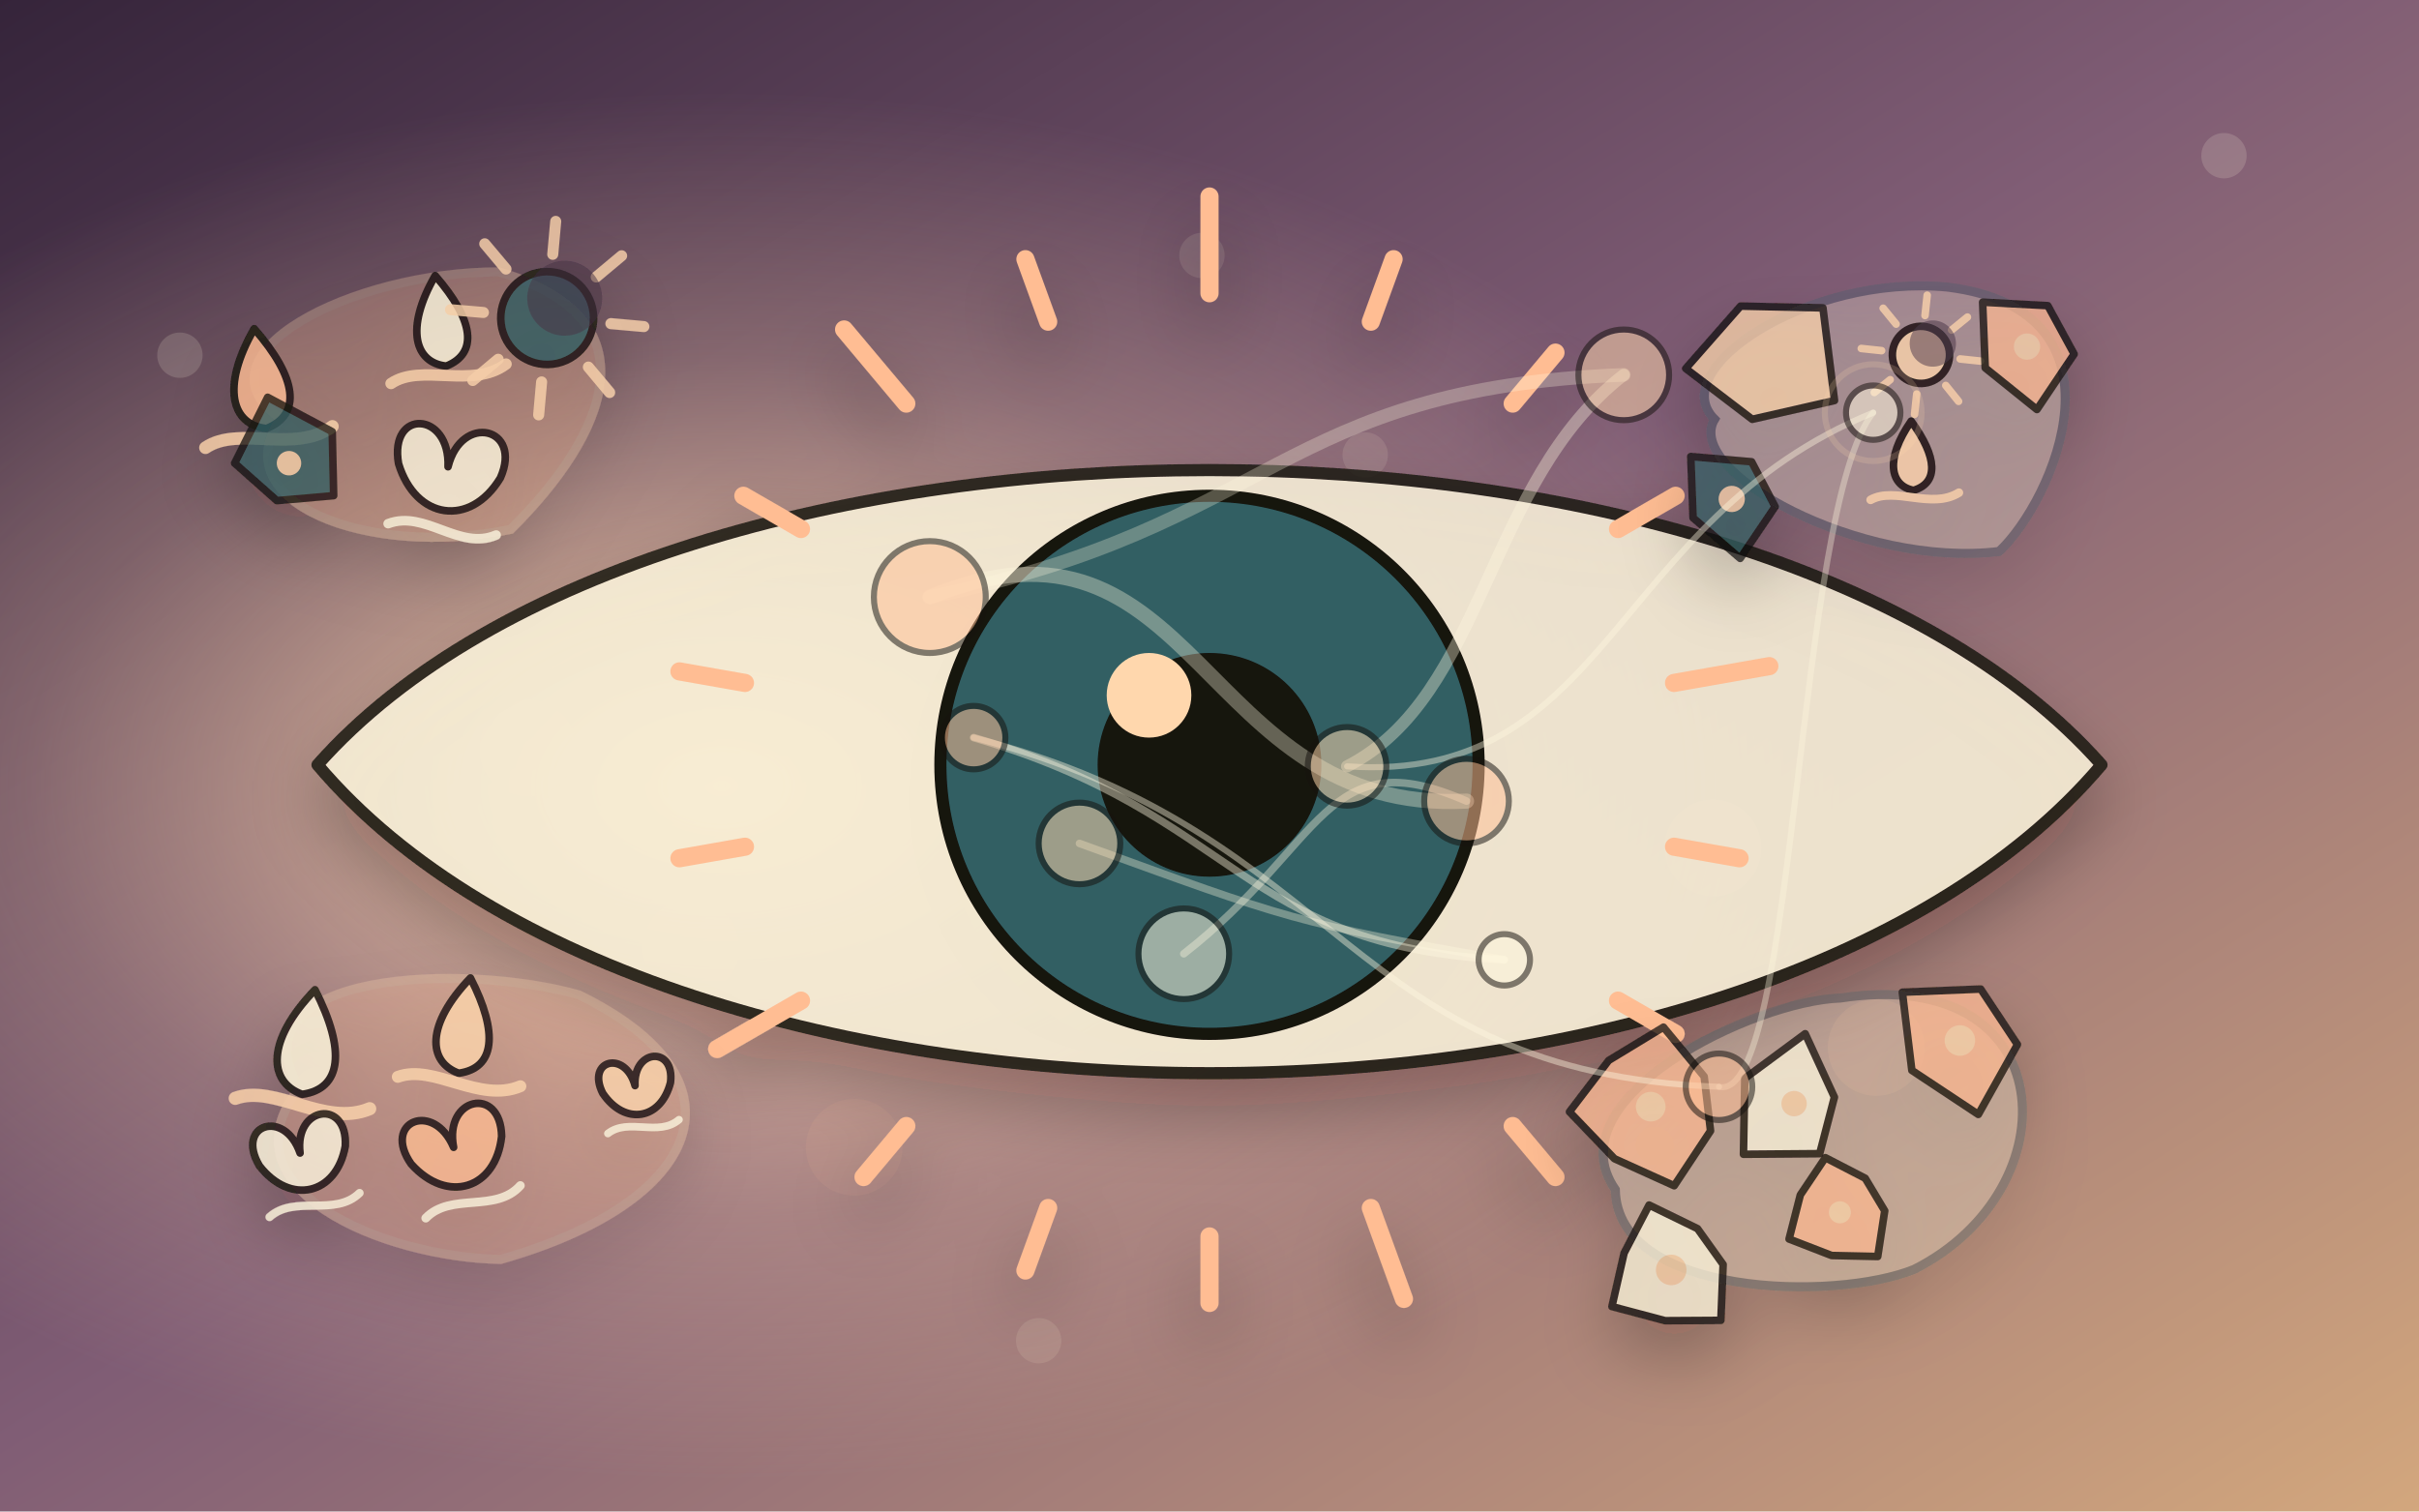
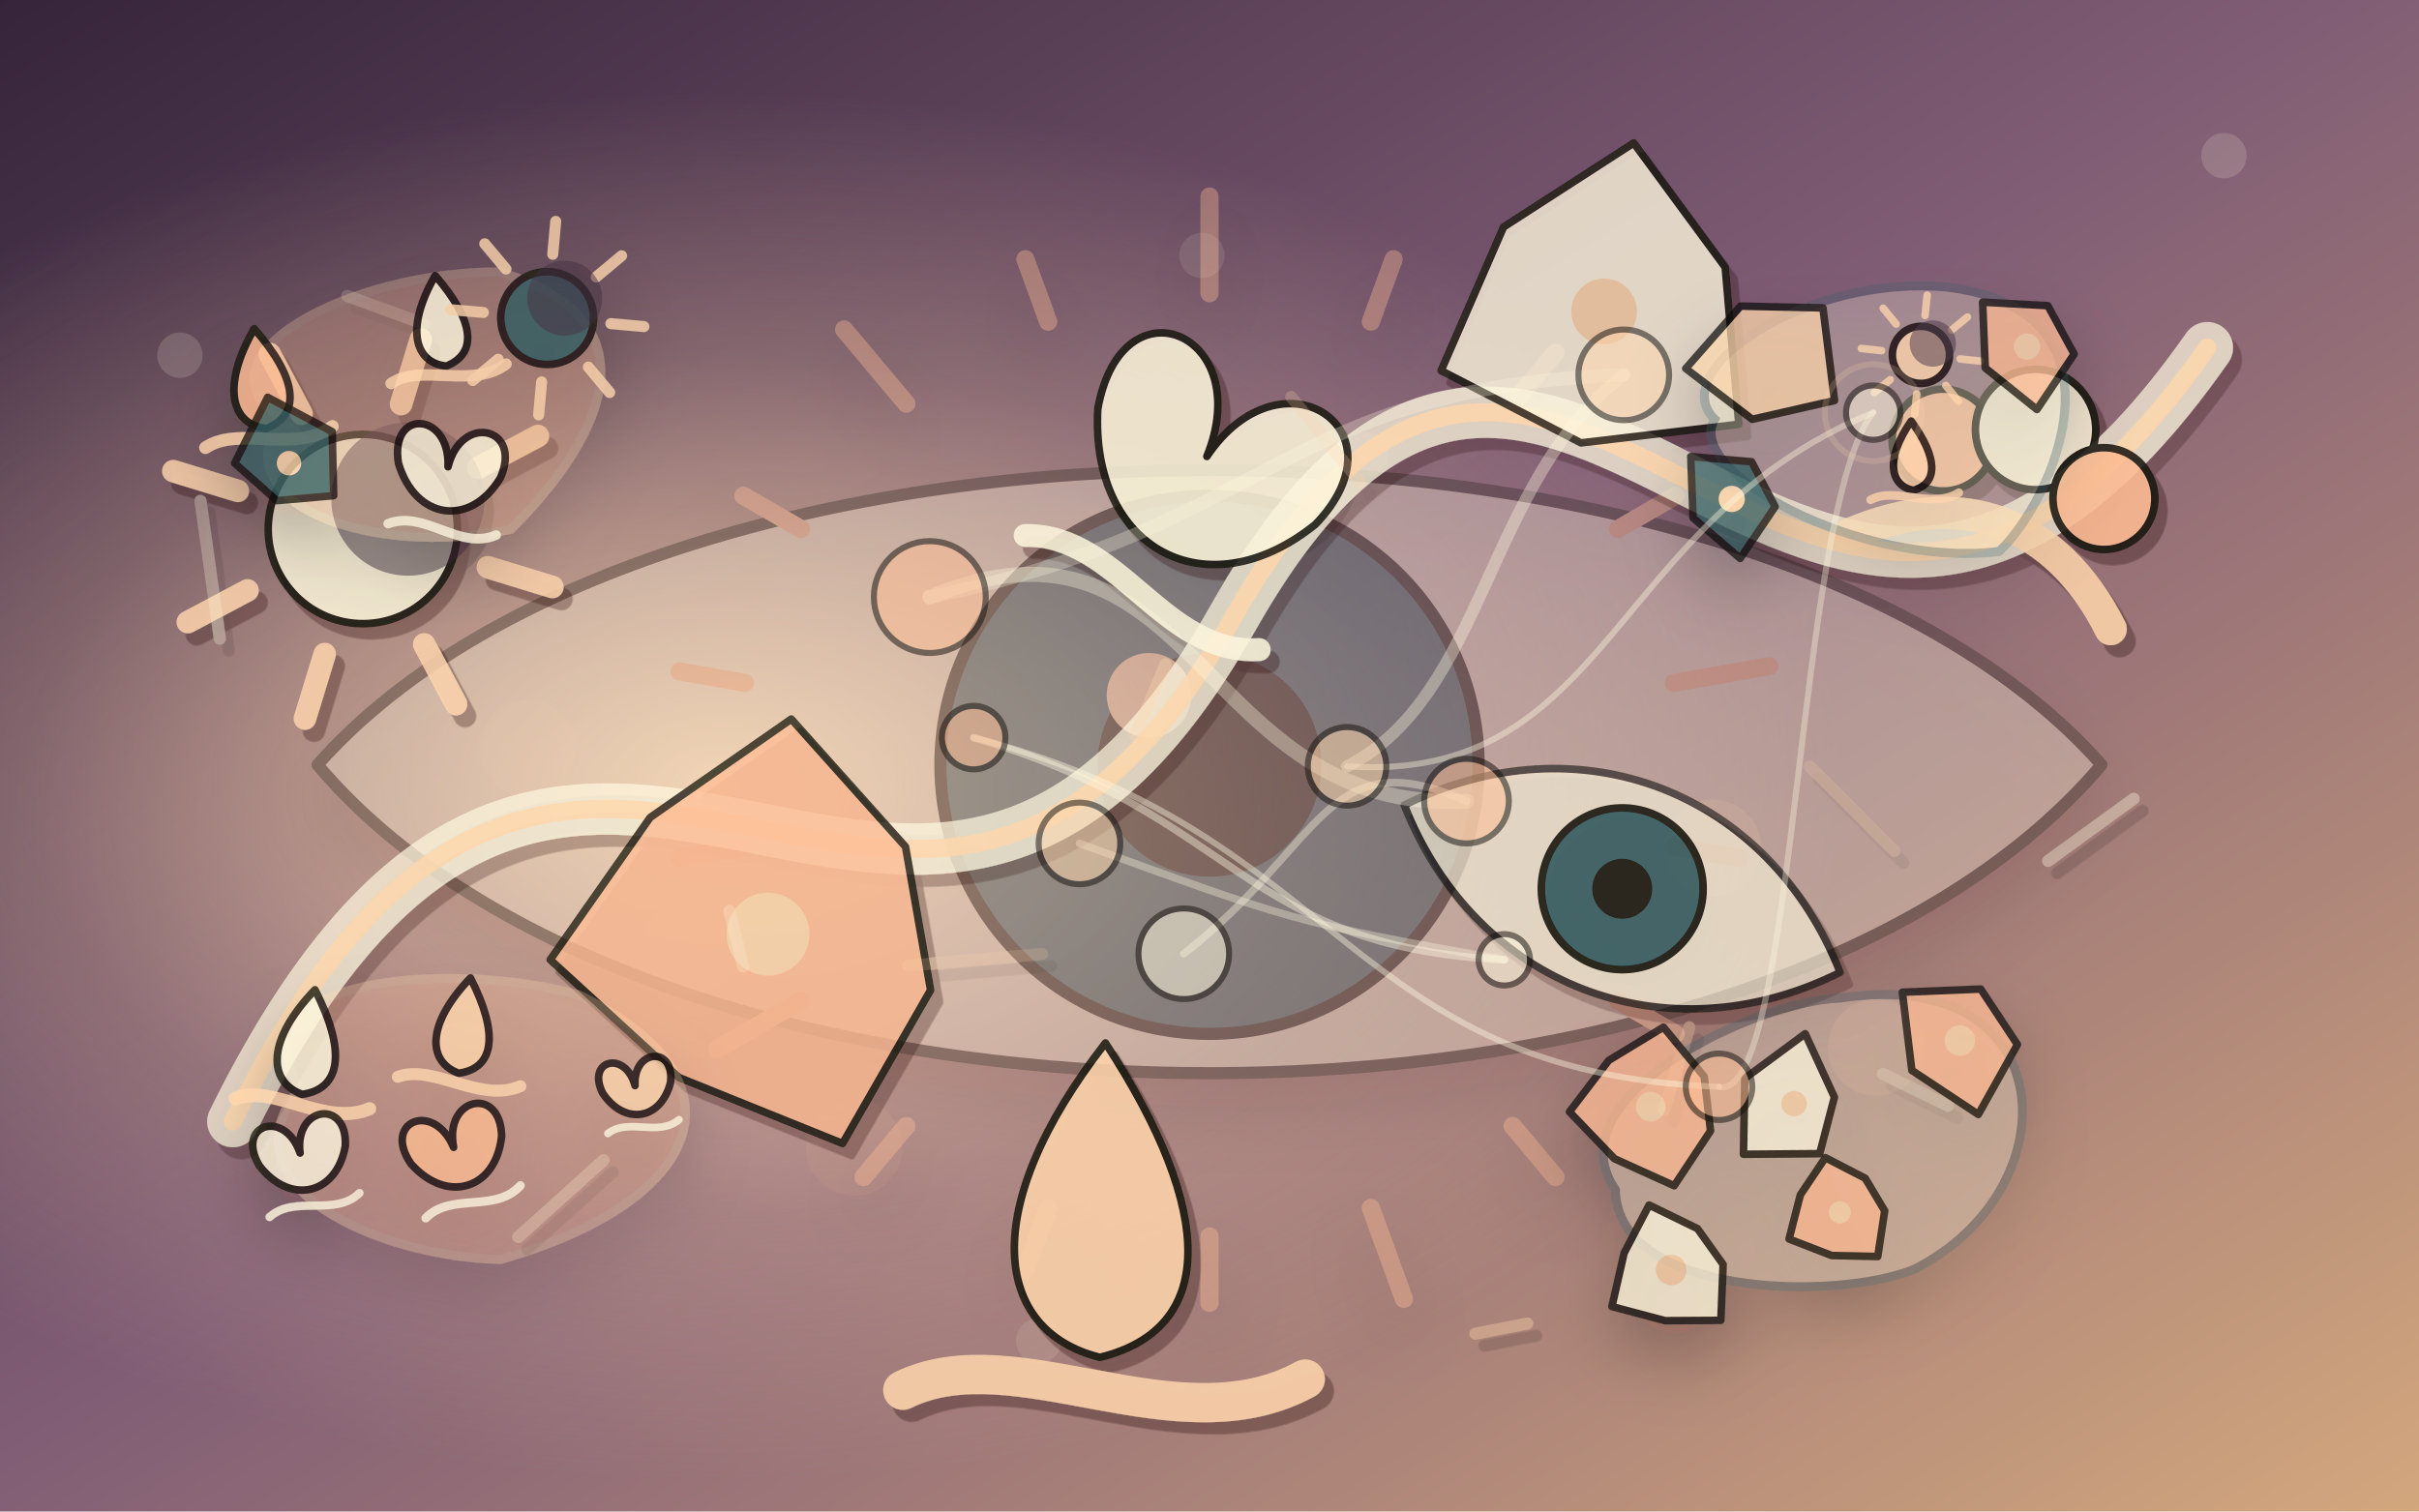
<svg xmlns="http://www.w3.org/2000/svg" width="1600" height="1000" viewBox="0 0 1600 1000" role="img" aria-labelledby="title desc">
  <defs>
    <linearGradient id="posterBg" x1="0" y1="0" x2="1" y2="1">
      <stop offset="0%" stop-color="#35243a" />
      <stop offset="48%" stop-color="#805d75" />
      <stop offset="100%" stop-color="#d3a77d" />
    </linearGradient>
    <radialGradient id="warmGlow" cx="30%" cy="52%" r="46%">
      <stop offset="0%" stop-color="#ffd7ad" stop-opacity=".88" />
      <stop offset="62%" stop-color="#ffd7ad" stop-opacity=".24" />
      <stop offset="100%" stop-color="#ffd7ad" stop-opacity="0" />
    </radialGradient>
    <filter id="posterShadow" x="-20%" y="-20%" width="140%" height="150%">
      <feDropShadow dx="0" dy="22" stdDeviation="22" flood-color="#140d08" flood-opacity=".32" />
    </filter>
    <filter id="hardInk" x="-20%" y="-20%" width="140%" height="150%">
      <feDropShadow dx="6" dy="8" stdDeviation="0" flood-color="#12100c" flood-opacity=".34" />
    </filter>
    <style>
      .ink { stroke: #16120d; stroke-width: 8; stroke-linecap: round; stroke-linejoin: round; }
      .thin { stroke: #16120d; stroke-width: 5; stroke-linecap: round; stroke-linejoin: round; }
    </style>
  </defs>
  <rect width="1600" height="1000" fill="url(#posterBg)" />
  <rect width="1600" height="1000" fill="url(#warmGlow)" />
  <circle cx="565" cy="759" r="32" fill="#ffbd93" opacity="0.08" />
  <circle cx="903" cy="301" r="15" fill="#fff8df" opacity="0.11" />
  <circle cx="1241" cy="693" r="32" fill="#ffbd93" opacity="0.13" />
  <circle cx="119" cy="235" r="15" fill="#fff8df" opacity="0.16" />
  <circle cx="457" cy="627" r="32" fill="#ffbd93" opacity="0.08" />
  <circle cx="795" cy="169" r="15" fill="#fff8df" opacity="0.11" />
  <circle cx="1133" cy="561" r="32" fill="#ffbd93" opacity="0.13" />
  <circle cx="1471" cy="103" r="15" fill="#fff8df" opacity="0.16" />
  <circle cx="349" cy="495" r="32" fill="#ffbd93" opacity="0.08" />
  <circle cx="687" cy="887" r="15" fill="#fff8df" opacity="0.11" />
-   <g filter="url(#posterShadow)">
+   <g filter="url(#posterShadow)" opacity=".36">
    <g id="poster-body-eye">
      <path d="M210 506 C440 246 1160 246 1390 506 C1160 778 440 778 210 506Z" fill="#fff8df" opacity=".82" class="ink" />
      <circle cx="800" cy="506" r="178" fill="#315f63" class="ink" />
      <circle cx="800" cy="506" r="74" fill="#16120d" />
      <circle cx="760" cy="460" r="28" fill="#ffd7ad" />
      <path d="M800 194 L800 130" stroke="#ffbd93" stroke-width="12" stroke-linecap="round" transform="rotate(0 800 506)" />
      <path d="M800 194 L800 150" stroke="#ffbd93" stroke-width="12" stroke-linecap="round" transform="rotate(20 800 506)" />
      <path d="M800 194 L800 150" stroke="#ffbd93" stroke-width="12" stroke-linecap="round" transform="rotate(40 800 506)" />
      <path d="M800 194 L800 150" stroke="#ffbd93" stroke-width="12" stroke-linecap="round" transform="rotate(60 800 506)" />
      <path d="M800 194 L800 130" stroke="#ffbd93" stroke-width="12" stroke-linecap="round" transform="rotate(80 800 506)" />
      <path d="M800 194 L800 150" stroke="#ffbd93" stroke-width="12" stroke-linecap="round" transform="rotate(100 800 506)" />
      <path d="M800 194 L800 150" stroke="#ffbd93" stroke-width="12" stroke-linecap="round" transform="rotate(120 800 506)" />
      <path d="M800 194 L800 150" stroke="#ffbd93" stroke-width="12" stroke-linecap="round" transform="rotate(140 800 506)" />
      <path d="M800 194 L800 130" stroke="#ffbd93" stroke-width="12" stroke-linecap="round" transform="rotate(160 800 506)" />
      <path d="M800 194 L800 150" stroke="#ffbd93" stroke-width="12" stroke-linecap="round" transform="rotate(180 800 506)" />
      <path d="M800 194 L800 150" stroke="#ffbd93" stroke-width="12" stroke-linecap="round" transform="rotate(200 800 506)" />
      <path d="M800 194 L800 150" stroke="#ffbd93" stroke-width="12" stroke-linecap="round" transform="rotate(220 800 506)" />
      <path d="M800 194 L800 130" stroke="#ffbd93" stroke-width="12" stroke-linecap="round" transform="rotate(240 800 506)" />
      <path d="M800 194 L800 150" stroke="#ffbd93" stroke-width="12" stroke-linecap="round" transform="rotate(260 800 506)" />
      <path d="M800 194 L800 150" stroke="#ffbd93" stroke-width="12" stroke-linecap="round" transform="rotate(280 800 506)" />
      <path d="M800 194 L800 150" stroke="#ffbd93" stroke-width="12" stroke-linecap="round" transform="rotate(300 800 506)" />
      <path d="M800 194 L800 130" stroke="#ffbd93" stroke-width="12" stroke-linecap="round" transform="rotate(320 800 506)" />
      <path d="M800 194 L800 150" stroke="#ffbd93" stroke-width="12" stroke-linecap="round" transform="rotate(340 800 506)" />
    </g>
  </g>
+   <g id="pair-signature-mural" filter="url(#hardInk)">
+     <g opacity=".98">
+       <path d="M154 742 C380 284 602 788 816 408 C1032 28 1194 610 1460 230" fill="none" stroke="#fff8df" stroke-width="34" stroke-linecap="round" opacity=".72" />
+       <path d="M154 742 C380 284 602 788 816 408 C1032 28 1194 610 1460 230" fill="none" stroke="#ffd7ad" stroke-width="12" stroke-linecap="round" opacity=".86" />
+       <g transform="rotate(8.0 240.0 350.0)">
+         <g opacity=".84">
+           <path d="M325.4 363.5 L369.5 370.5" stroke="#ffd7ad" stroke-width="14.9" stroke-linecap="round" />
+           <path d="M290.8 419.9 L317.1 456.1" stroke="#ffd7ad" stroke-width="14.9" stroke-linecap="round" />
+           <path d="M226.5 435.4 L219.5 479.5" stroke="#ffd7ad" stroke-width="14.9" stroke-linecap="round" />
+           <path d="M170.1 400.8 L133.9 427.1" stroke="#ffd7ad" stroke-width="14.9" stroke-linecap="round" />
+           <path d="M154.6 336.5 L110.5 329.5" stroke="#ffd7ad" stroke-width="14.9" stroke-linecap="round" />
+           <path d="M189.2 280.1 L162.9 243.9" stroke="#ffd7ad" stroke-width="14.9" stroke-linecap="round" />
+           <path d="M253.5 264.6 L260.5 220.5" stroke="#ffd7ad" stroke-width="14.9" stroke-linecap="round" />
+           <path d="M309.9 299.2 L346.1 272.9" stroke="#ffd7ad" stroke-width="14.9" stroke-linecap="round" />
+           <circle cx="240.0" cy="350.0" r="62.6" fill="#fff8df" class="thin" />
+           <circle cx="266.8" cy="326.2" r="50.7" fill="#35243a" opacity=".5" />
+         </g>
+       </g>
+       <g transform="rotate(6.0 508.0 618.0)">
+         <g opacity=".78">
+           <polygon points="618.8,643.6 571.5,750.6 459.3,718.5 366.5,649.9 422.4,549.4 508.4,474.9 592.4,551.0" fill="#ffbd93" class="thin" />
+           <circle cx="508.0" cy="618.0" r="27.4" fill="#ffd7ad" />
+         </g>
+       </g>
+       <g transform="rotate(21.0 791.0 322.0)">
+         <g transform="rotate(7 791.0 322.0)" opacity=".84">
+           <path d="M709.5 306.9 C682.3 222.3 778.9 213.3 788.0 300.9 C797.0 213.3 896.7 222.3 872.5 306.9 C836.3 391.5 748.7 391.5 709.5 306.9Z" fill="#fff8df" class="thin" />
+           <path d="M706.4 403.5 C760.8 373.3 824.2 430.7 878.6 397.5" fill="none" stroke="#fff8df" stroke-width="15.1" stroke-linecap="round" />
+         </g>
+       </g>
+       <g transform="rotate(21.0 1073.0 588.0)">
+         <g opacity=".84">
+           <path d="M918.6 588.0 C1005.7 493.0 1140.3 493.0 1227.4 588.0 C1140.3 683.0 1005.7 683.0 918.6 588.0Z" fill="#fff8df" opacity=".74" class="thin" />
+           <circle cx="1073.0" cy="588.0" r="53.5" fill="#315f63" class="thin" />
+           <circle cx="1073.0" cy="588.0" r="19.8" fill="#16120d" />
+         </g>
+       </g>
+       <g transform="rotate(20.0 1337.0 310.0)">
+         <g opacity=".86">
+           <path d="M1245.2 389.6 C1303.3 334.5 1370.7 334.5 1428.8 389.6" fill="none" stroke="#ffd7ad" stroke-width="21.4" stroke-linecap="round" />
+           <circle cx="1281.9" cy="310.0" r="33.7" fill="#ffbd93" class="thin" />
+           <circle cx="1337.0" cy="282.5" r="39.8" fill="#fff8df" class="thin" />
+           <circle cx="1395.1" cy="310.0" r="33.7" fill="#ffbd93" class="thin" />
+         </g>
+       </g>
+       <g transform="rotate(1.0 729.0 814.0)">
+         <g opacity=".86">
+           <path d="M729.0 690.0 C645.0 802.0 659.0 882.0 729.0 898.0 C805.0 878.0 805.0 802.0 729.0 690.0Z" fill="#ffd7ad" class="thin" />
+           <path d="M599.0 922.0 C673.0 884.0 781.0 958.0 865.0 910.0" fill="none" stroke="#ffd7ad" stroke-width="26.0" stroke-linecap="round" />
+         </g>
+       </g>
+       <g transform="rotate(0.0 1061.0 206.0)">
+         <g opacity=".78">
+           <polygon points="1150.1,280.7 1045.7,293.0 953.2,245.2 994.5,150.2 1080.6,94.6 1141.1,176.8" fill="#fff8df" class="thin" />
+           <circle cx="1061.0" cy="206.0" r="21.7" fill="#ffd7ad" />
+         </g>
+       </g>
+       <path d="M1185.5 535.0 L1264.5 535.0" stroke="#ffd7ad" stroke-width="8" stroke-linecap="round" opacity="0.18" transform="rotate(45 1225.0 535.0)" />
+       <path d="M468.0 621.0 L506.0 621.0" stroke="#fff8df" stroke-width="8" stroke-linecap="round" opacity="0.23" transform="rotate(76 487.0 621.0)" />
+       <path d="M1080.5 707.0 L1137.5 707.0" stroke="#ffd7ad" stroke-width="8" stroke-linecap="round" opacity="0.28" transform="rotate(107 1109.0 707.0)" />
+       <path d="M333.0 793.0 L409.0 793.0" stroke="#fff8df" stroke-width="8" stroke-linecap="round" opacity="0.33" transform="rotate(138 371.0 793.0)" />
+       <path d="M975.5 879.0 L1010.5 879.0" stroke="#ffd7ad" stroke-width="8" stroke-linecap="round" opacity="0.38" transform="rotate(169 993.0 879.0)" />
+       <path d="M228.0 205.0 L282.0 205.0" stroke="#fff8df" stroke-width="8" stroke-linecap="round" opacity="0.18" transform="rotate(20 255.0 205.0)" />
+       <path d="M840.5 291.0 L913.5 291.0" stroke="#ffd7ad" stroke-width="8" stroke-linecap="round" opacity="0.23" transform="rotate(51 877.0 291.0)" />
+       <path d="M93.0 377.0 L185.0 377.0" stroke="#fff8df" stroke-width="8" stroke-linecap="round" opacity="0.28" transform="rotate(82 139.0 377.0)" />
+       <path d="M735.5 463.0 L786.5 463.0" stroke="#ffd7ad" stroke-width="8" stroke-linecap="round" opacity="0.33" transform="rotate(113 761.0 463.0)" />
+       <path d="M1348.0 549.0 L1418.0 549.0" stroke="#fff8df" stroke-width="8" stroke-linecap="round" opacity="0.38" transform="rotate(144 1383.0 549.0)" />
+       <path d="M600.5 635.0 L689.5 635.0" stroke="#ffd7ad" stroke-width="8" stroke-linecap="round" opacity="0.18" transform="rotate(175 645.0 635.0)" />
+       <path d="M1243.0 721.0 L1291.0 721.0" stroke="#fff8df" stroke-width="8" stroke-linecap="round" opacity="0.23" transform="rotate(26 1267.0 721.0)" />
+     </g>
+   </g>
  <g id="semantic-layer-icons" filter="url(#posterShadow)">
    <g transform="rotate(-7.0 285.0 265.0)" opacity=".92">
      <path d="M185.0 265.0 C130.0 216.0 243.0 174.0 340.0 186.0 C440.0 229.0 398.0 301.0 327.0 356.0 C230.0 364.0 140.0 314.0 185.0 265.0Z" fill="#ffbd93" opacity=".28" stroke="#ffd7ad" stroke-width="6" />
      <g opacity=".86">
        <path d="M174.8 203.6 C147.9 239.4 152.4 265.0 174.8 270.1 C199.1 263.7 199.1 239.4 174.8 203.6Z" fill="#ffbd93" class="thin" />
        <path d="M133.2 277.8 C156.9 265.6 191.4 289.3 218.3 274.0" fill="none" stroke="#ffd7ad" stroke-width="8.3" stroke-linecap="round" />
      </g>
      <g opacity=".86">
        <path d="M297.9 183.3 C273.5 215.8 277.6 239.0 297.9 243.6 C319.9 237.8 319.9 215.8 297.9 183.3Z" fill="#fff8df" class="thin" />
        <path d="M260.2 250.6 C281.7 239.5 313.0 261.0 337.3 247.1" fill="none" stroke="#ffd7ad" stroke-width="7.5" stroke-linecap="round" />
      </g>
      <g opacity=".84">
        <path d="M409.4 229.0 L430.8 233.6" stroke="#ffd7ad" stroke-width="7.3" stroke-linecap="round" />
        <path d="M391.1 255.7 L403.0 274.1" stroke="#ffd7ad" stroke-width="7.3" stroke-linecap="round" />
        <path d="M359.2 261.7 L354.6 283.1" stroke="#ffd7ad" stroke-width="7.3" stroke-linecap="round" />
        <path d="M332.5 243.3 L314.1 255.2" stroke="#ffd7ad" stroke-width="7.3" stroke-linecap="round" />
        <path d="M326.6 211.4 L305.2 206.9" stroke="#ffd7ad" stroke-width="7.3" stroke-linecap="round" />
        <path d="M344.9 184.7 L333.0 166.4" stroke="#ffd7ad" stroke-width="7.3" stroke-linecap="round" />
        <path d="M376.8 178.8 L381.4 157.4" stroke="#ffd7ad" stroke-width="7.3" stroke-linecap="round" />
        <path d="M403.5 197.2 L421.9 185.3" stroke="#ffd7ad" stroke-width="7.3" stroke-linecap="round" />
        <circle cx="368.0" cy="220.2" r="30.7" fill="#315f63" class="thin" />
        <circle cx="381.1" cy="208.6" r="24.8" fill="#35243a" opacity=".5" />
      </g>
      <g opacity=".78">
        <polygon points="213.5,319.6 175.8,318.3 151.1,290.3 178.1,249.7 217.7,277.5" fill="#315f63" class="thin" />
        <circle cx="186.8" cy="294.7" r="8.1" fill="#ffd7ad" />
      </g>
      <g transform="rotate(15 289.9 318.7)" opacity=".84">
        <path d="M255.9 312.4 C244.5 277.1 284.9 273.3 288.6 309.9 C292.4 273.3 334.0 277.1 323.9 312.4 C308.8 347.7 272.3 347.7 255.9 312.4Z" fill="#fff8df" class="thin" />
        <path d="M254.6 352.7 C277.3 340.1 303.8 364.0 326.4 350.2" fill="none" stroke="#fff8df" stroke-width="6.3" stroke-linecap="round" />
      </g>
    </g>
    <g transform="rotate(-2.0 1259.0 273.0)" opacity=".92">
      <path d="M1134.0 273.0 C1102.0 239.0 1199.0 179.0 1291.0 191.0 C1416.0 211.0 1356.0 335.0 1319.0 367.0 C1227.0 375.0 1112.0 307.0 1134.0 273.0Z" fill="#fff8df" opacity=".28" stroke="#315f63" stroke-width="6" />
      <g opacity=".78">
        <polygon points="1213.7,263.4 1158.9,273.9 1116.1,238.8 1153.8,198.8 1208.2,201.9" fill="#ffd7ad" class="thin" />
        <circle cx="1168.5" cy="235.2" r="10.4" fill="#ffd7ad" />
      </g>
      <g opacity=".84">
        <path d="M1297.7 238.8 L1311.1 240.7" stroke="#ffd7ad" stroke-width="5.0" stroke-linecap="round" />
        <path d="M1287.6 256.0 L1295.7 266.8" stroke="#ffd7ad" stroke-width="5.0" stroke-linecap="round" />
        <path d="M1268.2 261.0 L1266.3 274.4" stroke="#ffd7ad" stroke-width="5.0" stroke-linecap="round" />
        <path d="M1251.0 250.9 L1240.2 259.0" stroke="#ffd7ad" stroke-width="5.0" stroke-linecap="round" />
        <path d="M1246.0 231.5 L1232.6 229.6" stroke="#ffd7ad" stroke-width="5.0" stroke-linecap="round" />
        <path d="M1256.2 214.3 L1248.0 203.5" stroke="#ffd7ad" stroke-width="5.0" stroke-linecap="round" />
        <path d="M1275.5 209.3 L1277.4 195.9" stroke="#ffd7ad" stroke-width="5.0" stroke-linecap="round" />
        <path d="M1292.7 219.5 L1303.5 211.3" stroke="#ffd7ad" stroke-width="5.0" stroke-linecap="round" />
        <circle cx="1271.9" cy="235.2" r="18.9" fill="#ffd7ad" class="thin" />
        <circle cx="1280.0" cy="228.0" r="15.3" fill="#35243a" opacity=".5" />
      </g>
      <g opacity=".78">
        <polygon points="1373.2,238.2 1347.3,274.0 1314.1,245.3 1313.9,201.8 1356.9,205.6" fill="#ffbd93" class="thin" />
        <circle cx="1342.2" cy="232.2" r="8.7" fill="#ffd7ad" />
      </g>
      <g opacity=".78">
        <polygon points="1172.0,332.2 1147.7,365.6 1117.5,337.7 1117.4,297.1 1157.5,302.0" fill="#315f63" class="thin" />
        <circle cx="1143.5" cy="326.1" r="8.7" fill="#ffd7ad" />
      </g>
      <g opacity=".86">
        <path d="M1263.9 278.8 C1245.4 303.5 1248.5 321.1 1263.9 324.6 C1280.6 320.2 1280.6 303.5 1263.9 278.8Z" fill="#ffd7ad" class="thin" />
        <path d="M1235.3 329.9 C1251.5 321.5 1275.3 337.8 1293.8 327.2" fill="none" stroke="#ffd7ad" stroke-width="5.7" stroke-linecap="round" />
      </g>
    </g>
    <g transform="rotate(7.0 319.0 735.0)" opacity=".92">
      <path d="M197.0 735.0 C143.0 663.0 295.0 639.0 373.0 651.0 C495.0 693.0 471.0 777.0 343.0 831.0 C265.0 839.0 153.0 807.0 197.0 735.0Z" fill="#ffbd93" opacity=".28" stroke="#ffd7ad" stroke-width="6" />
      <g opacity=".86">
        <path d="M199.4 668.9 C171.2 706.4 175.9 733.2 199.4 738.6 C224.8 731.9 224.8 706.4 199.4 668.9Z" fill="#fff8df" class="thin" />
        <path d="M155.8 746.6 C180.6 733.9 216.8 758.7 244.9 742.6" fill="none" stroke="#ffd7ad" stroke-width="8.7" stroke-linecap="round" />
      </g>
      <g opacity=".86">
        <path d="M300.5 648.6 C274.9 682.8 279.1 707.2 300.5 712.1 C323.7 706.0 323.7 682.8 300.5 648.6Z" fill="#ffd7ad" class="thin" />
        <path d="M260.8 719.4 C283.4 707.8 316.3 730.4 342.0 715.7" fill="none" stroke="#ffd7ad" stroke-width="7.9" stroke-linecap="round" />
      </g>
      <g transform="rotate(-16 419.6 711.4)" opacity=".84">
        <path d="M396.9 707.2 C389.4 683.7 416.2 681.2 418.8 705.6 C421.3 681.2 449.0 683.7 442.3 707.2 C432.2 730.8 407.8 730.8 396.9 707.2Z" fill="#ffd7ad" class="thin" />
        <path d="M396.1 734.1 C411.2 725.7 428.8 741.7 444.0 732.4" fill="none" stroke="#fff8df" stroke-width="5.0" stroke-linecap="round" />
      </g>
      <g transform="rotate(-20 206.4 784.1)" opacity=".84">
        <path d="M177.2 778.7 C167.5 748.4 202.0 745.2 205.3 776.5 C208.5 745.2 244.2 748.4 235.5 778.7 C222.6 808.9 191.2 808.9 177.2 778.7Z" fill="#fff8df" class="thin" />
        <path d="M176.1 813.2 C195.6 802.4 218.2 823.0 237.7 811.1" fill="none" stroke="#fff8df" stroke-width="5.4" stroke-linecap="round" />
      </g>
      <g transform="rotate(-24 307.5 768.1)" opacity=".84">
        <path d="M276.2 762.3 C265.7 729.8 302.8 726.3 306.3 760.0 C309.8 726.3 348.1 729.8 338.8 762.3 C324.9 794.8 291.2 794.8 276.2 762.3Z" fill="#ffbd93" class="thin" />
        <path d="M275.0 799.4 C295.9 787.8 320.2 809.8 341.1 797.1" fill="none" stroke="#fff8df" stroke-width="5.8" stroke-linecap="round" />
      </g>
    </g>
    <g transform="rotate(-14.0 1213.0 751.0)" opacity=".92">
      <path d="M1064.0 751.0 C1038.0 682.0 1183.0 652.0 1239.0 664.0 C1388.0 678.0 1358.0 824.0 1243.0 850.0 C1187.0 858.0 1048.0 820.0 1064.0 751.0Z" fill="#fff8df" opacity=".28" stroke="#315f63" stroke-width="6" />
      <g opacity=".78">
        <polygon points="1134.5,728.5 1102.4,757.9 1068.4,731.0 1047.0,693.7 1080.4,667.0 1120.9,654.4 1139.1,692.6" fill="#ffbd93" class="thin" />
        <circle cx="1100.0" cy="703.4" r="9.8" fill="#ffd7ad" />
      </g>
      <g opacity=".78">
        <polygon points="1219.4,726.7 1200.9,760.6 1151.9,748.8 1164.9,700.3 1210.8,681.3" fill="#fff8df" class="thin" />
        <circle cx="1192.5" cy="724.4" r="8.4" fill="#ffd7ad" />
      </g>
      <g opacity=".78">
        <polygon points="1345.3,722.2 1309.0,760.8 1273.4,721.9 1279.8,670.2 1330.6,680.7" fill="#ffbd93" class="thin" />
        <circle cx="1309.0" cy="710.4" r="10.1" fill="#ffd7ad" />
      </g>
      <g opacity=".78">
        <polygon points="1121.2,816.3 1110.8,851.8 1075.0,843.1 1043.1,825.5 1059.5,793.1 1083.2,766.3 1110.5,789.2" fill="#fff8df" class="thin" />
        <circle cx="1087.0" cy="811.5" r="10.1" fill="#ffd7ad" />
      </g>
      <g opacity=".78">
        <polygon points="1233.5,807.7 1221.7,835.9 1192.3,827.9 1167.6,810.5 1181.9,784.0 1203.9,764.1 1226.2,783.7" fill="#ffbd93" class="thin" />
        <circle cx="1204.5" cy="801.5" r="7.3" fill="#ffd7ad" />
      </g>
    </g>
  </g>
  <g id="root-constellation">
    <path d="M783.0 631.0 C876.5 558.0 876.5 489.0 970.0 530.0" fill="none" stroke="#fff8df" stroke-width="5" stroke-linecap="round" opacity="0.38" />
    <path d="M970.0 530.0 C792.5 539.0 792.5 322.0 615.0 395.0" fill="none" stroke="#fff8df" stroke-width="10" stroke-linecap="round" opacity="0.34" />
    <path d="M615.0 395.0 C844.5 348.0 844.5 257.0 1074.0 248.0" fill="none" stroke="#fff8df" stroke-width="9" stroke-linecap="round" opacity="0.28" />
    <path d="M1074.0 248.0 C982.5 319.0 982.5 460.0 891.0 507.0" fill="none" stroke="#fff8df" stroke-width="8" stroke-linecap="round" opacity="0.36" />
    <path d="M891.0 507.0 C1065.0 519.0 1065.0 344.0 1239.0 273.0" fill="none" stroke="#fff8df" stroke-width="4" stroke-linecap="round" opacity="0.41" />
    <path d="M1239.0 273.0 C1188.0 336.0 1188.0 731.0 1137.0 719.0" fill="none" stroke="#fff8df" stroke-width="4" stroke-linecap="round" opacity="0.35" />
    <path d="M1137.0 719.0 C890.5 710.0 890.5 551.0 644.0 488.0" fill="none" stroke="#fff8df" stroke-width="4" stroke-linecap="round" opacity="0.42" />
    <path d="M644.0 488.0 C819.5 539.0 819.5 626.0 995.0 635.0" fill="none" stroke="#fff8df" stroke-width="5" stroke-linecap="round" opacity="0.42" />
    <path d="M995.0 635.0 C854.5 610.0 854.5 609.0 714.0 558.0" fill="none" stroke="#fff8df" stroke-width="5" stroke-linecap="round" opacity="0.34" />
    <circle cx="783.0" cy="631.0" r="30" fill="#fff8df" opacity=".52" stroke="#16120d" stroke-width="4" />
    <circle cx="970.0" cy="530.0" r="28" fill="#ffbd93" opacity=".52" stroke="#16120d" stroke-width="4" />
    <circle cx="615.0" cy="395.0" r="37" fill="#ffbd93" opacity=".52" stroke="#16120d" stroke-width="4" />
    <circle cx="1074.0" cy="248.0" r="30" fill="#ffd7ad" opacity=".52" stroke="#16120d" stroke-width="4" />
    <circle cx="891.0" cy="507.0" r="26" fill="#ffd7ad" opacity=".52" stroke="#16120d" stroke-width="4" />
    <circle cx="1239.0" cy="273.0" r="18" fill="#fff8df" opacity=".52" stroke="#16120d" stroke-width="4" />
    <circle cx="1239.0" cy="273.0" r="32" fill="none" stroke="#ffd7ad" stroke-width="4" opacity=".18" />
    <circle cx="1137.0" cy="719.0" r="22" fill="#ffbd93" opacity=".52" stroke="#16120d" stroke-width="4" />
    <circle cx="644.0" cy="488.0" r="21" fill="#ffbd93" opacity=".52" stroke="#16120d" stroke-width="4" />
    <circle cx="995.0" cy="635.0" r="17" fill="#fff8df" opacity=".52" stroke="#16120d" stroke-width="4" />
    <circle cx="714.0" cy="558.0" r="27" fill="#ffd7ad" opacity=".52" stroke="#16120d" stroke-width="4" />
  </g>
</svg>
